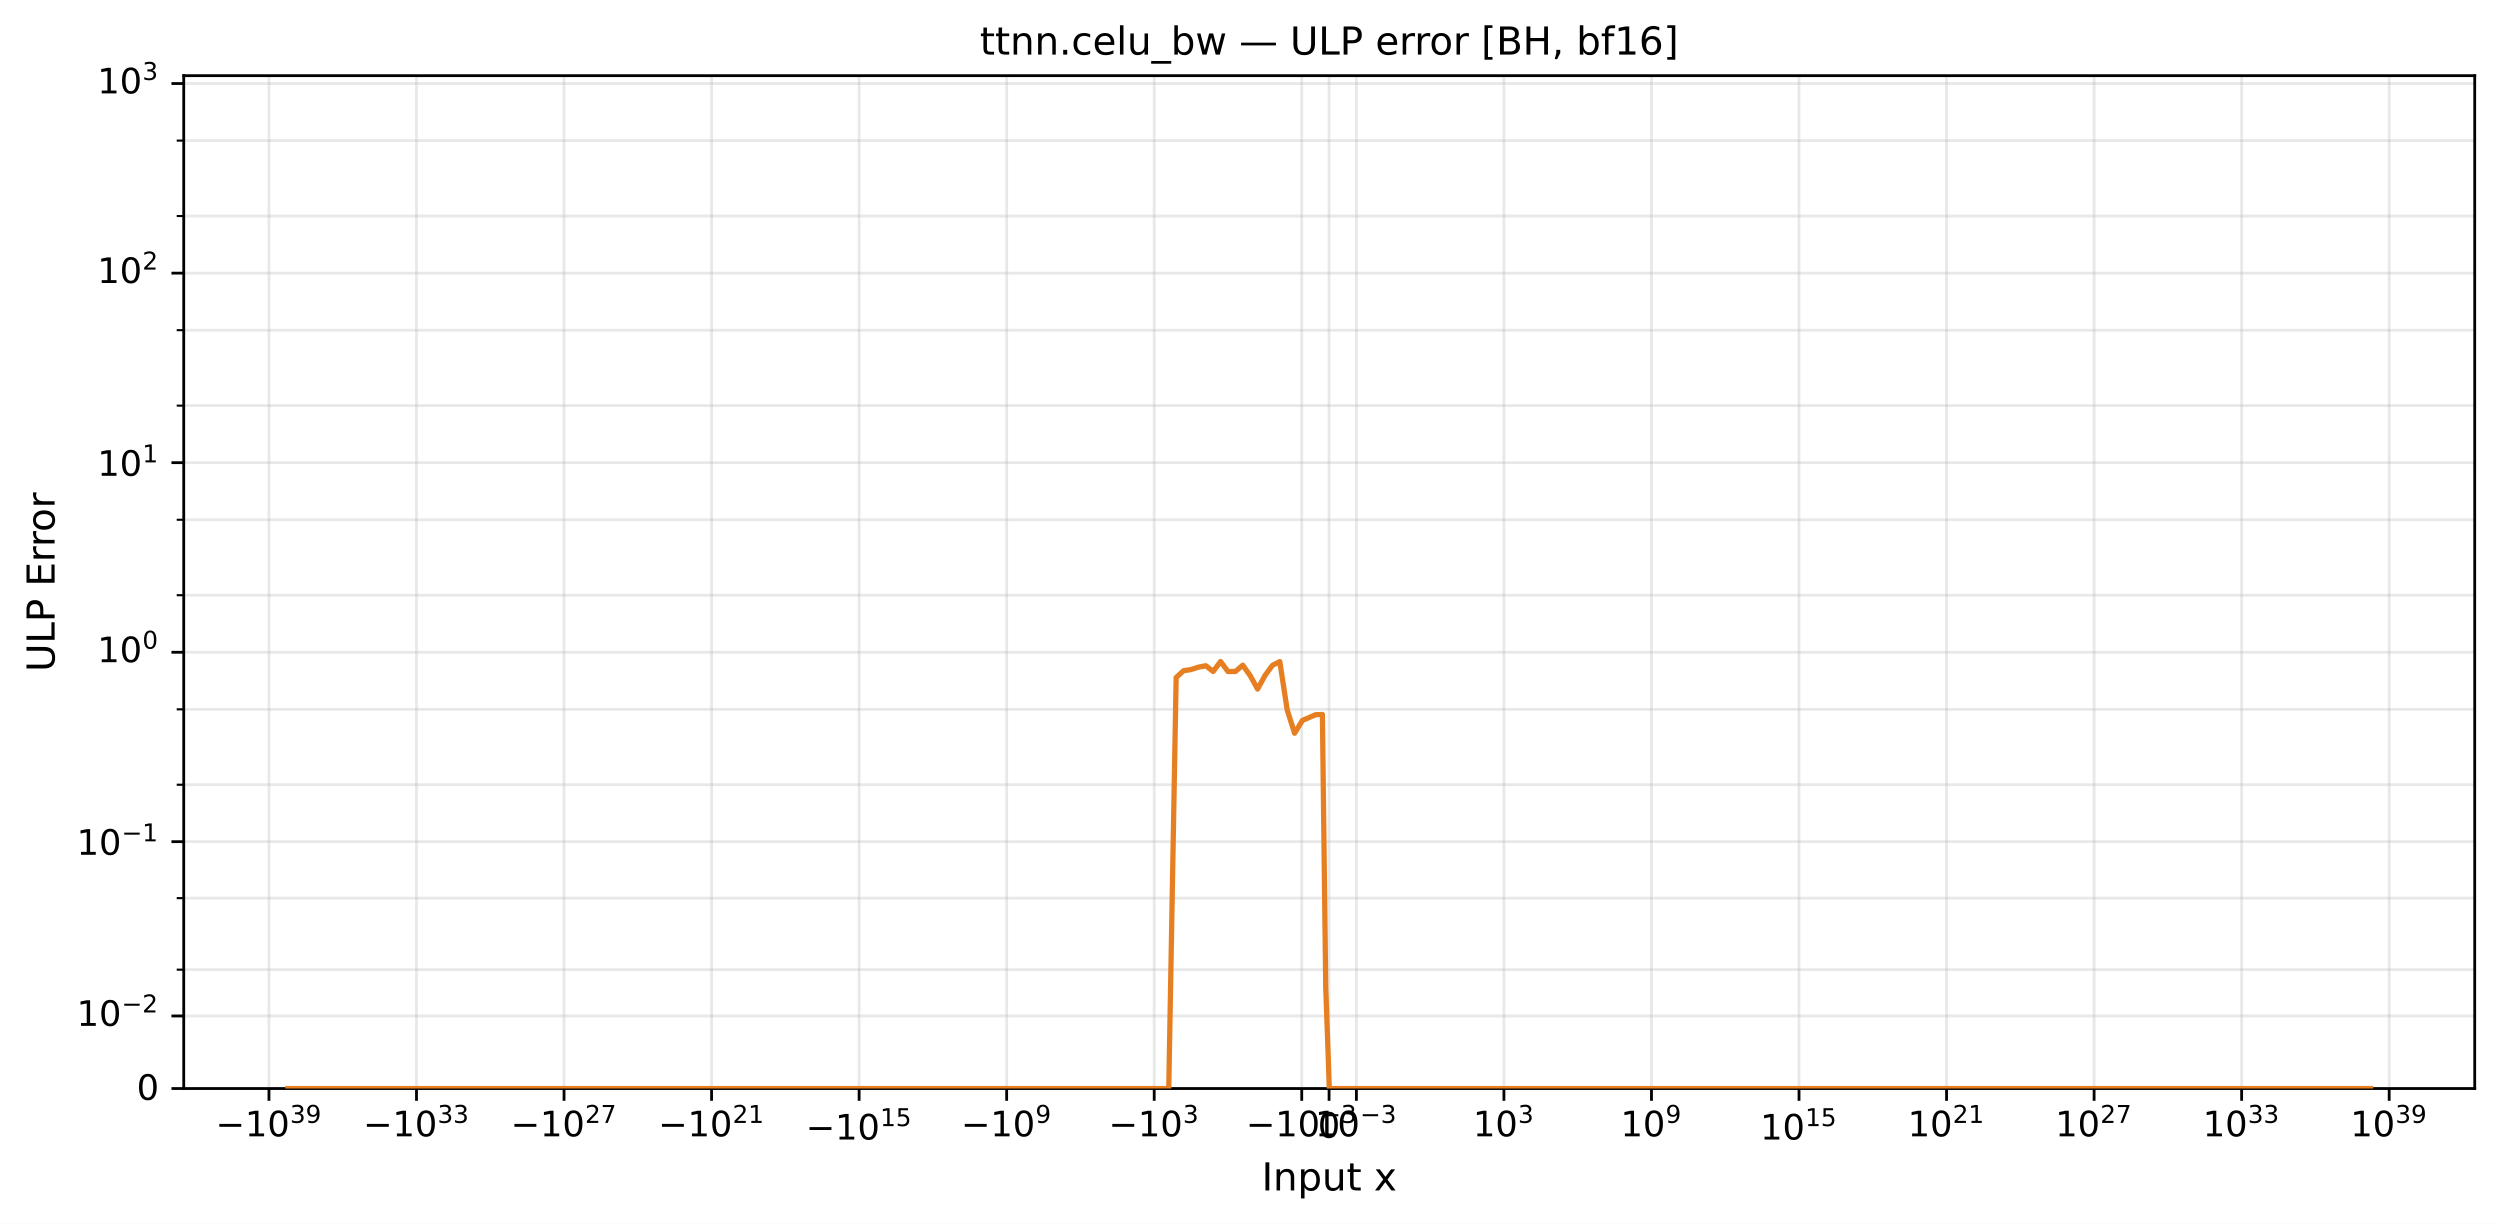
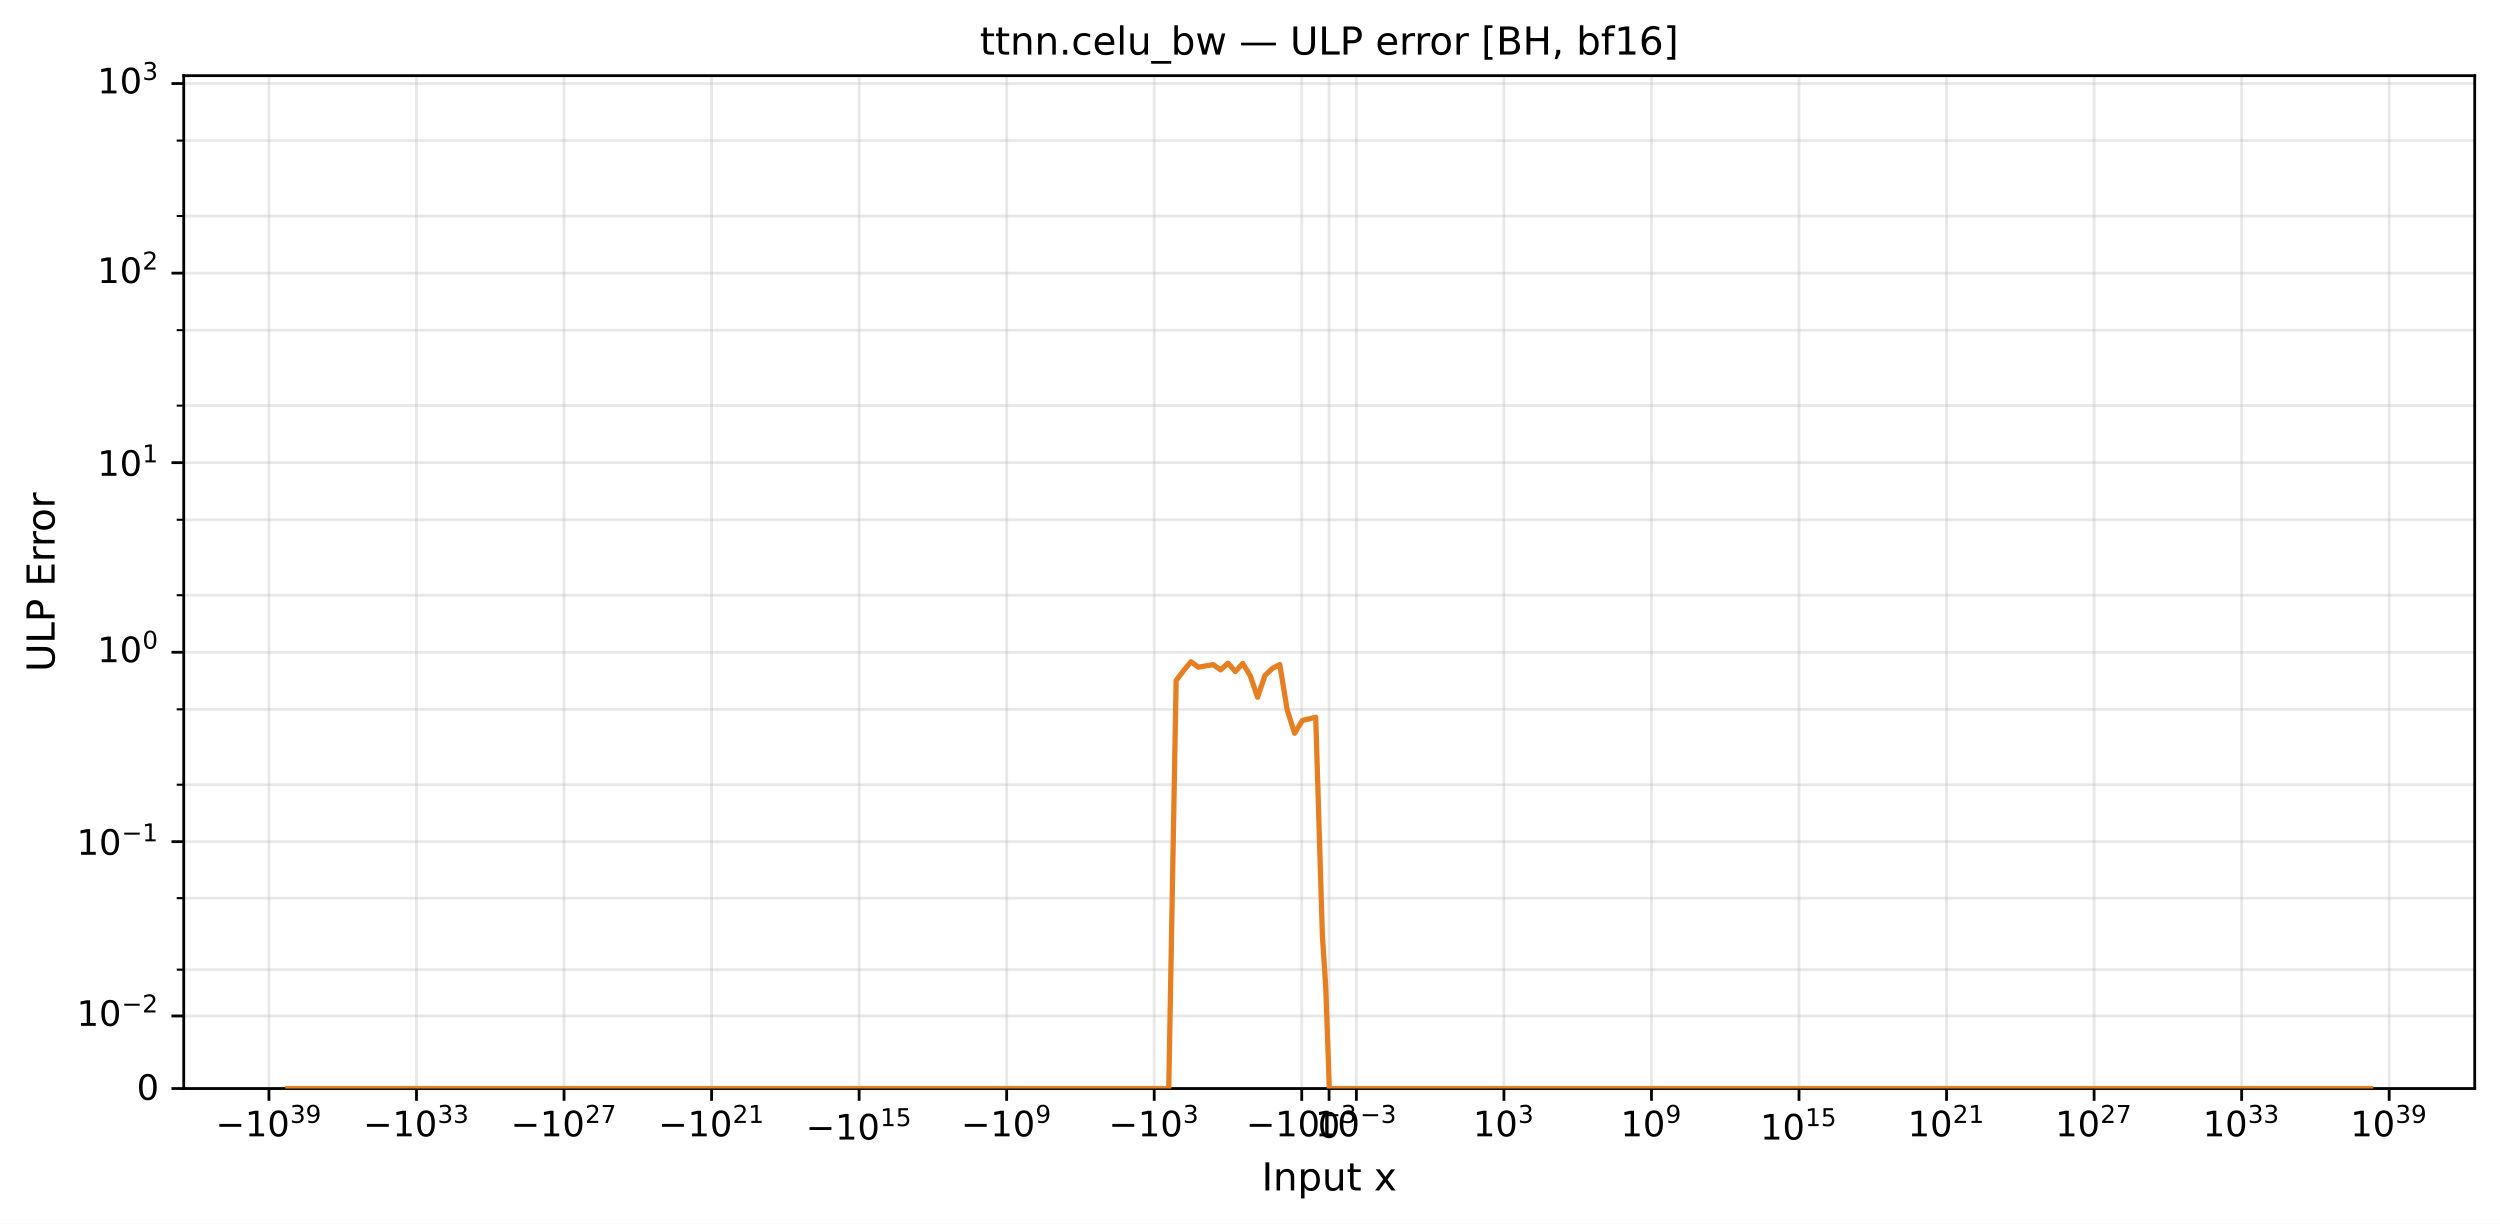
<svg xmlns="http://www.w3.org/2000/svg" xmlns:xlink="http://www.w3.org/1999/xlink" width="712.254pt" height="348.65pt" viewBox="0 0 712.254 348.65" version="1.1">
  <defs>
    <style type="text/css">*{stroke-linejoin: round; stroke-linecap: butt}</style>
  </defs>
  <g id="figure_1">
    <g id="patch_1">
      <path d="M 0 348.65  L 712.254 348.65  L 712.254 0  L 0 0  z " style="fill: #ffffff" />
    </g>
    <g id="axes_1">
      <g id="patch_2">
        <path d="M 52.346 310.126  L 705.054 310.126  L 705.054 21.558  L 52.346 21.558  z " style="fill: #ffffff" />
      </g>
      <g id="matplotlib.axis_1">
        <g id="xtick_1">
          <g id="line2d_1">
-             <path d="M 76.626 310.126  L 76.626 21.558  " clip-path="url(#p5269039688)" style="fill: none; stroke: #b0b0b0; stroke-opacity: 0.3; stroke-width: 0.8; stroke-linecap: square" />
+             <path d="M 76.626 310.126  L 76.626 21.558  " clip-path="url(#pbbfac41a83)" style="fill: none; stroke: #b0b0b0; stroke-opacity: 0.3; stroke-width: 0.8; stroke-linecap: square" />
          </g>
          <g id="line2d_2">
            <defs>
-               <path id="m872bf8dc15" d="M 0 0  L 0 3.5  " style="stroke: #000000; stroke-width: 0.8" />
+               <path id="m1038649833" d="M 0 0  L 0 3.5  " style="stroke: #000000; stroke-width: 0.8" />
            </defs>
            <g>
-               <use xlink:href="#m872bf8dc15" x="76.626" y="310.126" style="stroke: #000000; stroke-width: 0.8" />
+               <use xlink:href="#m1038649833" x="76.626" y="310.126" style="stroke: #000000; stroke-width: 0.8" />
            </g>
          </g>
          <g id="text_1">
            <g transform="translate(61.42569 324.7247)">
              <text>
                <tspan x="0" y="-0.977" style="font-size: 10px; font-family: 'DejaVu Sans'">−</tspan>
                <tspan x="8.379" y="-0.977" style="font-size: 10px; font-family: 'DejaVu Sans'">1</tspan>
                <tspan x="14.741" y="-0.977" style="font-size: 10px; font-family: 'DejaVu Sans'">0</tspan>
                <tspan x="21.199" y="-4.805" style="font-size: 7px; font-family: 'DejaVu Sans'">3</tspan>
                <tspan x="25.653" y="-4.805" style="font-size: 7px; font-family: 'DejaVu Sans'">9</tspan>
              </text>
            </g>
          </g>
        </g>
        <g id="xtick_2">
          <g id="line2d_3">
-             <path d="M 118.66 310.126  L 118.66 21.558  " clip-path="url(#p5269039688)" style="fill: none; stroke: #b0b0b0; stroke-opacity: 0.3; stroke-width: 0.8; stroke-linecap: square" />
+             <path d="M 118.66 310.126  L 118.66 21.558  " clip-path="url(#pbbfac41a83)" style="fill: none; stroke: #b0b0b0; stroke-opacity: 0.3; stroke-width: 0.8; stroke-linecap: square" />
          </g>
          <g id="line2d_4">
            <g>
-               <use xlink:href="#m872bf8dc15" x="118.66" y="310.126" style="stroke: #000000; stroke-width: 0.8" />
+               <use xlink:href="#m1038649833" x="118.66" y="310.126" style="stroke: #000000; stroke-width: 0.8" />
            </g>
          </g>
          <g id="text_2">
            <g transform="translate(103.4604 324.7247)">
              <text>
                <tspan x="0" y="-0.977" style="font-size: 10px; font-family: 'DejaVu Sans'">−</tspan>
                <tspan x="8.379" y="-0.977" style="font-size: 10px; font-family: 'DejaVu Sans'">1</tspan>
                <tspan x="14.741" y="-0.977" style="font-size: 10px; font-family: 'DejaVu Sans'">0</tspan>
                <tspan x="21.199" y="-4.805" style="font-size: 7px; font-family: 'DejaVu Sans'">3</tspan>
                <tspan x="25.653" y="-4.805" style="font-size: 7px; font-family: 'DejaVu Sans'">3</tspan>
              </text>
            </g>
          </g>
        </g>
        <g id="xtick_3">
          <g id="line2d_5">
-             <path d="M 160.695 310.126  L 160.695 21.558  " clip-path="url(#p5269039688)" style="fill: none; stroke: #b0b0b0; stroke-opacity: 0.3; stroke-width: 0.8; stroke-linecap: square" />
+             <path d="M 160.695 310.126  L 160.695 21.558  " clip-path="url(#pbbfac41a83)" style="fill: none; stroke: #b0b0b0; stroke-opacity: 0.3; stroke-width: 0.8; stroke-linecap: square" />
          </g>
          <g id="line2d_6">
            <g>
-               <use xlink:href="#m872bf8dc15" x="160.695" y="310.126" style="stroke: #000000; stroke-width: 0.8" />
+               <use xlink:href="#m1038649833" x="160.695" y="310.126" style="stroke: #000000; stroke-width: 0.8" />
            </g>
          </g>
          <g id="text_3">
            <g transform="translate(145.4952 324.7247)">
              <text>
                <tspan x="0" y="-0.977" style="font-size: 10px; font-family: 'DejaVu Sans'">−</tspan>
                <tspan x="8.379" y="-0.977" style="font-size: 10px; font-family: 'DejaVu Sans'">1</tspan>
                <tspan x="14.741" y="-0.977" style="font-size: 10px; font-family: 'DejaVu Sans'">0</tspan>
                <tspan x="21.199" y="-4.805" style="font-size: 7px; font-family: 'DejaVu Sans'">2</tspan>
                <tspan x="25.653" y="-4.805" style="font-size: 7px; font-family: 'DejaVu Sans'">7</tspan>
              </text>
            </g>
          </g>
        </g>
        <g id="xtick_4">
          <g id="line2d_7">
-             <path d="M 202.73 310.126  L 202.73 21.558  " clip-path="url(#p5269039688)" style="fill: none; stroke: #b0b0b0; stroke-opacity: 0.3; stroke-width: 0.8; stroke-linecap: square" />
+             <path d="M 202.73 310.126  L 202.73 21.558  " clip-path="url(#pbbfac41a83)" style="fill: none; stroke: #b0b0b0; stroke-opacity: 0.3; stroke-width: 0.8; stroke-linecap: square" />
          </g>
          <g id="line2d_8">
            <g>
-               <use xlink:href="#m872bf8dc15" x="202.73" y="310.126" style="stroke: #000000; stroke-width: 0.8" />
+               <use xlink:href="#m1038649833" x="202.73" y="310.126" style="stroke: #000000; stroke-width: 0.8" />
            </g>
          </g>
          <g id="text_4">
            <g transform="translate(187.5299 324.7247)">
              <text>
                <tspan x="0" y="-0.977" style="font-size: 10px; font-family: 'DejaVu Sans'">−</tspan>
                <tspan x="8.379" y="-0.977" style="font-size: 10px; font-family: 'DejaVu Sans'">1</tspan>
                <tspan x="14.741" y="-0.977" style="font-size: 10px; font-family: 'DejaVu Sans'">0</tspan>
                <tspan x="21.199" y="-4.805" style="font-size: 7px; font-family: 'DejaVu Sans'">2</tspan>
                <tspan x="25.653" y="-4.805" style="font-size: 7px; font-family: 'DejaVu Sans'">1</tspan>
              </text>
            </g>
          </g>
        </g>
        <g id="xtick_5">
          <g id="line2d_9">
-             <path d="M 244.765 310.126  L 244.765 21.558  " clip-path="url(#p5269039688)" style="fill: none; stroke: #b0b0b0; stroke-opacity: 0.3; stroke-width: 0.8; stroke-linecap: square" />
+             <path d="M 244.765 310.126  L 244.765 21.558  " clip-path="url(#pbbfac41a83)" style="fill: none; stroke: #b0b0b0; stroke-opacity: 0.3; stroke-width: 0.8; stroke-linecap: square" />
          </g>
          <g id="line2d_10">
            <g>
-               <use xlink:href="#m872bf8dc15" x="244.765" y="310.126" style="stroke: #000000; stroke-width: 0.8" />
+               <use xlink:href="#m1038649833" x="244.765" y="310.126" style="stroke: #000000; stroke-width: 0.8" />
            </g>
          </g>
          <g id="text_5">
            <g transform="translate(229.5647 324.7247)">
              <text>
                <tspan x="0" y="-0.064" style="font-size: 10px; font-family: 'DejaVu Sans'">−</tspan>
                <tspan x="8.379" y="-0.064" style="font-size: 10px; font-family: 'DejaVu Sans'">1</tspan>
                <tspan x="14.741" y="-0.064" style="font-size: 10px; font-family: 'DejaVu Sans'">0</tspan>
                <tspan x="21.199" y="-3.892" style="font-size: 7px; font-family: 'DejaVu Sans'">1</tspan>
                <tspan x="25.653" y="-3.892" style="font-size: 7px; font-family: 'DejaVu Sans'">5</tspan>
              </text>
            </g>
          </g>
        </g>
        <g id="xtick_6">
          <g id="line2d_11">
-             <path d="M 286.799 310.126  L 286.799 21.558  " clip-path="url(#p5269039688)" style="fill: none; stroke: #b0b0b0; stroke-opacity: 0.3; stroke-width: 0.8; stroke-linecap: square" />
+             <path d="M 286.799 310.126  L 286.799 21.558  " clip-path="url(#pbbfac41a83)" style="fill: none; stroke: #b0b0b0; stroke-opacity: 0.3; stroke-width: 0.8; stroke-linecap: square" />
          </g>
          <g id="line2d_12">
            <g>
-               <use xlink:href="#m872bf8dc15" x="286.799" y="310.126" style="stroke: #000000; stroke-width: 0.8" />
+               <use xlink:href="#m1038649833" x="286.799" y="310.126" style="stroke: #000000; stroke-width: 0.8" />
            </g>
          </g>
          <g id="text_6">
            <g transform="translate(273.7994 324.7247)">
              <text>
                <tspan x="0" y="-0.977" style="font-size: 10px; font-family: 'DejaVu Sans'">−</tspan>
                <tspan x="8.379" y="-0.977" style="font-size: 10px; font-family: 'DejaVu Sans'">1</tspan>
                <tspan x="14.741" y="-0.977" style="font-size: 10px; font-family: 'DejaVu Sans'">0</tspan>
                <tspan x="21.199" y="-4.805" style="font-size: 7px; font-family: 'DejaVu Sans'">9</tspan>
              </text>
            </g>
          </g>
        </g>
        <g id="xtick_7">
          <g id="line2d_13">
-             <path d="M 328.834 310.126  L 328.834 21.558  " clip-path="url(#p5269039688)" style="fill: none; stroke: #b0b0b0; stroke-opacity: 0.3; stroke-width: 0.8; stroke-linecap: square" />
+             <path d="M 328.834 310.126  L 328.834 21.558  " clip-path="url(#pbbfac41a83)" style="fill: none; stroke: #b0b0b0; stroke-opacity: 0.3; stroke-width: 0.8; stroke-linecap: square" />
          </g>
          <g id="line2d_14">
            <g>
-               <use xlink:href="#m872bf8dc15" x="328.834" y="310.126" style="stroke: #000000; stroke-width: 0.8" />
+               <use xlink:href="#m1038649833" x="328.834" y="310.126" style="stroke: #000000; stroke-width: 0.8" />
            </g>
          </g>
          <g id="text_7">
            <g transform="translate(315.8341 324.7247)">
              <text>
                <tspan x="0" y="-0.977" style="font-size: 10px; font-family: 'DejaVu Sans'">−</tspan>
                <tspan x="8.379" y="-0.977" style="font-size: 10px; font-family: 'DejaVu Sans'">1</tspan>
                <tspan x="14.741" y="-0.977" style="font-size: 10px; font-family: 'DejaVu Sans'">0</tspan>
                <tspan x="21.199" y="-4.805" style="font-size: 7px; font-family: 'DejaVu Sans'">3</tspan>
              </text>
            </g>
          </g>
        </g>
        <g id="xtick_8">
          <g id="line2d_15">
-             <path d="M 370.869 310.126  L 370.869 21.558  " clip-path="url(#p5269039688)" style="fill: none; stroke: #b0b0b0; stroke-opacity: 0.3; stroke-width: 0.8; stroke-linecap: square" />
+             <path d="M 370.869 310.126  L 370.869 21.558  " clip-path="url(#pbbfac41a83)" style="fill: none; stroke: #b0b0b0; stroke-opacity: 0.3; stroke-width: 0.8; stroke-linecap: square" />
          </g>
          <g id="line2d_16">
            <g>
-               <use xlink:href="#m872bf8dc15" x="370.869" y="310.126" style="stroke: #000000; stroke-width: 0.8" />
+               <use xlink:href="#m1038649833" x="370.869" y="310.126" style="stroke: #000000; stroke-width: 0.8" />
            </g>
          </g>
          <g id="text_8">
            <g transform="translate(354.9689 324.7247)">
              <text>
                <tspan x="0" y="-0.977" style="font-size: 10px; font-family: 'DejaVu Sans'">−</tspan>
                <tspan x="8.379" y="-0.977" style="font-size: 10px; font-family: 'DejaVu Sans'">1</tspan>
                <tspan x="14.741" y="-0.977" style="font-size: 10px; font-family: 'DejaVu Sans'">0</tspan>
                <tspan x="21.199" y="-4.805" style="font-size: 7px; font-family: 'DejaVu Sans'">−</tspan>
                <tspan x="27.064" y="-4.805" style="font-size: 7px; font-family: 'DejaVu Sans'">3</tspan>
              </text>
            </g>
          </g>
        </g>
        <g id="xtick_9">
          <g id="line2d_17">
-             <path d="M 378.653 310.126  L 378.653 21.558  " clip-path="url(#p5269039688)" style="fill: none; stroke: #b0b0b0; stroke-opacity: 0.3; stroke-width: 0.8; stroke-linecap: square" />
+             <path d="M 378.653 310.126  L 378.653 21.558  " clip-path="url(#pbbfac41a83)" style="fill: none; stroke: #b0b0b0; stroke-opacity: 0.3; stroke-width: 0.8; stroke-linecap: square" />
          </g>
          <g id="line2d_18">
            <g>
-               <use xlink:href="#m872bf8dc15" x="378.653" y="310.126" style="stroke: #000000; stroke-width: 0.8" />
+               <use xlink:href="#m1038649833" x="378.653" y="310.126" style="stroke: #000000; stroke-width: 0.8" />
            </g>
          </g>
          <g id="text_9">
            <g transform="translate(375.4531 324.7247)">
              <text>
                <tspan x="0" y="-0.578" style="font-size: 10px; font-family: 'DejaVu Sans'">0</tspan>
              </text>
            </g>
          </g>
        </g>
        <g id="xtick_10">
          <g id="line2d_19">
-             <path d="M 386.437 310.126  L 386.437 21.558  " clip-path="url(#p5269039688)" style="fill: none; stroke: #b0b0b0; stroke-opacity: 0.3; stroke-width: 0.8; stroke-linecap: square" />
+             <path d="M 386.437 310.126  L 386.437 21.558  " clip-path="url(#pbbfac41a83)" style="fill: none; stroke: #b0b0b0; stroke-opacity: 0.3; stroke-width: 0.8; stroke-linecap: square" />
          </g>
          <g id="line2d_20">
            <g>
-               <use xlink:href="#m872bf8dc15" x="386.437" y="310.126" style="stroke: #000000; stroke-width: 0.8" />
+               <use xlink:href="#m1038649833" x="386.437" y="310.126" style="stroke: #000000; stroke-width: 0.8" />
            </g>
          </g>
          <g id="text_10">
            <g transform="translate(374.6873 324.7247)">
              <text>
                <tspan x="0" y="-0.977" style="font-size: 10px; font-family: 'DejaVu Sans'">1</tspan>
                <tspan x="6.362" y="-0.977" style="font-size: 10px; font-family: 'DejaVu Sans'">0</tspan>
                <tspan x="12.82" y="-4.805" style="font-size: 7px; font-family: 'DejaVu Sans'">−</tspan>
                <tspan x="18.686" y="-4.805" style="font-size: 7px; font-family: 'DejaVu Sans'">3</tspan>
              </text>
            </g>
          </g>
        </g>
        <g id="xtick_11">
          <g id="line2d_21">
-             <path d="M 428.472 310.126  L 428.472 21.558  " clip-path="url(#p5269039688)" style="fill: none; stroke: #b0b0b0; stroke-opacity: 0.3; stroke-width: 0.8; stroke-linecap: square" />
+             <path d="M 428.472 310.126  L 428.472 21.558  " clip-path="url(#pbbfac41a83)" style="fill: none; stroke: #b0b0b0; stroke-opacity: 0.3; stroke-width: 0.8; stroke-linecap: square" />
          </g>
          <g id="line2d_22">
            <g>
-               <use xlink:href="#m872bf8dc15" x="428.472" y="310.126" style="stroke: #000000; stroke-width: 0.8" />
+               <use xlink:href="#m1038649833" x="428.472" y="310.126" style="stroke: #000000; stroke-width: 0.8" />
            </g>
          </g>
          <g id="text_11">
            <g transform="translate(419.6721 324.7247)">
              <text>
                <tspan x="0" y="-0.977" style="font-size: 10px; font-family: 'DejaVu Sans'">1</tspan>
                <tspan x="6.362" y="-0.977" style="font-size: 10px; font-family: 'DejaVu Sans'">0</tspan>
                <tspan x="12.82" y="-4.805" style="font-size: 7px; font-family: 'DejaVu Sans'">3</tspan>
              </text>
            </g>
          </g>
        </g>
        <g id="xtick_12">
          <g id="line2d_23">
-             <path d="M 470.507 310.126  L 470.507 21.558  " clip-path="url(#p5269039688)" style="fill: none; stroke: #b0b0b0; stroke-opacity: 0.3; stroke-width: 0.8; stroke-linecap: square" />
+             <path d="M 470.507 310.126  L 470.507 21.558  " clip-path="url(#pbbfac41a83)" style="fill: none; stroke: #b0b0b0; stroke-opacity: 0.3; stroke-width: 0.8; stroke-linecap: square" />
          </g>
          <g id="line2d_24">
            <g>
-               <use xlink:href="#m872bf8dc15" x="470.507" y="310.126" style="stroke: #000000; stroke-width: 0.8" />
+               <use xlink:href="#m1038649833" x="470.507" y="310.126" style="stroke: #000000; stroke-width: 0.8" />
            </g>
          </g>
          <g id="text_12">
            <g transform="translate(461.7068 324.7247)">
              <text>
                <tspan x="0" y="-0.977" style="font-size: 10px; font-family: 'DejaVu Sans'">1</tspan>
                <tspan x="6.362" y="-0.977" style="font-size: 10px; font-family: 'DejaVu Sans'">0</tspan>
                <tspan x="12.82" y="-4.805" style="font-size: 7px; font-family: 'DejaVu Sans'">9</tspan>
              </text>
            </g>
          </g>
        </g>
        <g id="xtick_13">
          <g id="line2d_25">
-             <path d="M 512.542 310.126  L 512.542 21.558  " clip-path="url(#p5269039688)" style="fill: none; stroke: #b0b0b0; stroke-opacity: 0.3; stroke-width: 0.8; stroke-linecap: square" />
+             <path d="M 512.542 310.126  L 512.542 21.558  " clip-path="url(#pbbfac41a83)" style="fill: none; stroke: #b0b0b0; stroke-opacity: 0.3; stroke-width: 0.8; stroke-linecap: square" />
          </g>
          <g id="line2d_26">
            <g>
-               <use xlink:href="#m872bf8dc15" x="512.542" y="310.126" style="stroke: #000000; stroke-width: 0.8" />
+               <use xlink:href="#m1038649833" x="512.542" y="310.126" style="stroke: #000000; stroke-width: 0.8" />
            </g>
          </g>
          <g id="text_13">
            <g transform="translate(501.4915 324.7247)">
              <text>
                <tspan x="0" y="-0.064" style="font-size: 10px; font-family: 'DejaVu Sans'">1</tspan>
                <tspan x="6.362" y="-0.064" style="font-size: 10px; font-family: 'DejaVu Sans'">0</tspan>
                <tspan x="12.82" y="-3.892" style="font-size: 7px; font-family: 'DejaVu Sans'">1</tspan>
                <tspan x="17.274" y="-3.892" style="font-size: 7px; font-family: 'DejaVu Sans'">5</tspan>
              </text>
            </g>
          </g>
        </g>
        <g id="xtick_14">
          <g id="line2d_27">
-             <path d="M 554.576 310.126  L 554.576 21.558  " clip-path="url(#p5269039688)" style="fill: none; stroke: #b0b0b0; stroke-opacity: 0.3; stroke-width: 0.8; stroke-linecap: square" />
+             <path d="M 554.576 310.126  L 554.576 21.558  " clip-path="url(#pbbfac41a83)" style="fill: none; stroke: #b0b0b0; stroke-opacity: 0.3; stroke-width: 0.8; stroke-linecap: square" />
          </g>
          <g id="line2d_28">
            <g>
-               <use xlink:href="#m872bf8dc15" x="554.576" y="310.126" style="stroke: #000000; stroke-width: 0.8" />
+               <use xlink:href="#m1038649833" x="554.576" y="310.126" style="stroke: #000000; stroke-width: 0.8" />
            </g>
          </g>
          <g id="text_14">
            <g transform="translate(543.5263 324.7247)">
              <text>
                <tspan x="0" y="-0.977" style="font-size: 10px; font-family: 'DejaVu Sans'">1</tspan>
                <tspan x="6.362" y="-0.977" style="font-size: 10px; font-family: 'DejaVu Sans'">0</tspan>
                <tspan x="12.82" y="-4.805" style="font-size: 7px; font-family: 'DejaVu Sans'">2</tspan>
                <tspan x="17.274" y="-4.805" style="font-size: 7px; font-family: 'DejaVu Sans'">1</tspan>
              </text>
            </g>
          </g>
        </g>
        <g id="xtick_15">
          <g id="line2d_29">
-             <path d="M 596.611 310.126  L 596.611 21.558  " clip-path="url(#p5269039688)" style="fill: none; stroke: #b0b0b0; stroke-opacity: 0.3; stroke-width: 0.8; stroke-linecap: square" />
+             <path d="M 596.611 310.126  L 596.611 21.558  " clip-path="url(#pbbfac41a83)" style="fill: none; stroke: #b0b0b0; stroke-opacity: 0.3; stroke-width: 0.8; stroke-linecap: square" />
          </g>
          <g id="line2d_30">
            <g>
-               <use xlink:href="#m872bf8dc15" x="596.611" y="310.126" style="stroke: #000000; stroke-width: 0.8" />
+               <use xlink:href="#m1038649833" x="596.611" y="310.126" style="stroke: #000000; stroke-width: 0.8" />
            </g>
          </g>
          <g id="text_15">
            <g transform="translate(585.561 324.7247)">
              <text>
                <tspan x="0" y="-0.977" style="font-size: 10px; font-family: 'DejaVu Sans'">1</tspan>
                <tspan x="6.362" y="-0.977" style="font-size: 10px; font-family: 'DejaVu Sans'">0</tspan>
                <tspan x="12.82" y="-4.805" style="font-size: 7px; font-family: 'DejaVu Sans'">2</tspan>
                <tspan x="17.274" y="-4.805" style="font-size: 7px; font-family: 'DejaVu Sans'">7</tspan>
              </text>
            </g>
          </g>
        </g>
        <g id="xtick_16">
          <g id="line2d_31">
-             <path d="M 638.646 310.126  L 638.646 21.558  " clip-path="url(#p5269039688)" style="fill: none; stroke: #b0b0b0; stroke-opacity: 0.3; stroke-width: 0.8; stroke-linecap: square" />
+             <path d="M 638.646 310.126  L 638.646 21.558  " clip-path="url(#pbbfac41a83)" style="fill: none; stroke: #b0b0b0; stroke-opacity: 0.3; stroke-width: 0.8; stroke-linecap: square" />
          </g>
          <g id="line2d_32">
            <g>
-               <use xlink:href="#m872bf8dc15" x="638.646" y="310.126" style="stroke: #000000; stroke-width: 0.8" />
+               <use xlink:href="#m1038649833" x="638.646" y="310.126" style="stroke: #000000; stroke-width: 0.8" />
            </g>
          </g>
          <g id="text_16">
            <g transform="translate(627.5958 324.7247)">
              <text>
                <tspan x="0" y="-0.977" style="font-size: 10px; font-family: 'DejaVu Sans'">1</tspan>
                <tspan x="6.362" y="-0.977" style="font-size: 10px; font-family: 'DejaVu Sans'">0</tspan>
                <tspan x="12.82" y="-4.805" style="font-size: 7px; font-family: 'DejaVu Sans'">3</tspan>
                <tspan x="17.274" y="-4.805" style="font-size: 7px; font-family: 'DejaVu Sans'">3</tspan>
              </text>
            </g>
          </g>
        </g>
        <g id="xtick_17">
          <g id="line2d_33">
-             <path d="M 680.681 310.126  L 680.681 21.558  " clip-path="url(#p5269039688)" style="fill: none; stroke: #b0b0b0; stroke-opacity: 0.3; stroke-width: 0.8; stroke-linecap: square" />
+             <path d="M 680.681 310.126  L 680.681 21.558  " clip-path="url(#pbbfac41a83)" style="fill: none; stroke: #b0b0b0; stroke-opacity: 0.3; stroke-width: 0.8; stroke-linecap: square" />
          </g>
          <g id="line2d_34">
            <g>
-               <use xlink:href="#m872bf8dc15" x="680.681" y="310.126" style="stroke: #000000; stroke-width: 0.8" />
+               <use xlink:href="#m1038649833" x="680.681" y="310.126" style="stroke: #000000; stroke-width: 0.8" />
            </g>
          </g>
          <g id="text_17">
            <g transform="translate(669.6305 324.7247)">
              <text>
                <tspan x="0" y="-0.977" style="font-size: 10px; font-family: 'DejaVu Sans'">1</tspan>
                <tspan x="6.362" y="-0.977" style="font-size: 10px; font-family: 'DejaVu Sans'">0</tspan>
                <tspan x="12.82" y="-4.805" style="font-size: 7px; font-family: 'DejaVu Sans'">3</tspan>
                <tspan x="17.274" y="-4.805" style="font-size: 7px; font-family: 'DejaVu Sans'">9</tspan>
              </text>
            </g>
          </g>
        </g>
        <g id="text_18">
          <text style="font-size: 11px; font-family: 'DejaVu Sans', 'Bitstream Vera Sans', 'Computer Modern Sans Serif', 'Lucida Grande', 'Verdana', 'Geneva', 'Lucid', 'Arial', 'Helvetica', 'Avant Garde', sans-serif; text-anchor: middle" x="378.7" y="339.163" transform="rotate(-0 378.6999 339.1627)">Input x</text>
        </g>
      </g>
      <g id="matplotlib.axis_2">
        <g id="ytick_1">
          <g id="line2d_35">
-             <path d="M 52.346 310.126  L 705.054 310.126  " clip-path="url(#p5269039688)" style="fill: none; stroke: #b0b0b0; stroke-opacity: 0.3; stroke-width: 0.8; stroke-linecap: square" />
+             <path d="M 52.346 310.126  L 705.054 310.126  " clip-path="url(#pbbfac41a83)" style="fill: none; stroke: #b0b0b0; stroke-opacity: 0.3; stroke-width: 0.8; stroke-linecap: square" />
          </g>
          <g id="line2d_36">
            <defs>
-               <path id="mbe2190aad4" d="M 0 0  L -3.5 0  " style="stroke: #000000; stroke-width: 0.8" />
+               <path id="m67303950a4" d="M 0 0  L -3.5 0  " style="stroke: #000000; stroke-width: 0.8" />
            </defs>
            <g>
-               <use xlink:href="#mbe2190aad4" x="52.346" y="310.126" style="stroke: #000000; stroke-width: 0.8" />
+               <use xlink:href="#m67303950a4" x="52.346" y="310.126" style="stroke: #000000; stroke-width: 0.8" />
            </g>
          </g>
          <g id="text_19">
            <g transform="translate(38.94594 313.9255)">
              <text>
                <tspan x="0" y="-0.578" style="font-size: 10px; font-family: 'DejaVu Sans'">0</tspan>
              </text>
            </g>
          </g>
        </g>
        <g id="ytick_2">
          <g id="line2d_37">
-             <path d="M 52.346 289.451  L 705.054 289.451  " clip-path="url(#p5269039688)" style="fill: none; stroke: #b0b0b0; stroke-opacity: 0.3; stroke-width: 0.8; stroke-linecap: square" />
+             <path d="M 52.346 289.451  L 705.054 289.451  " clip-path="url(#pbbfac41a83)" style="fill: none; stroke: #b0b0b0; stroke-opacity: 0.3; stroke-width: 0.8; stroke-linecap: square" />
          </g>
          <g id="line2d_38">
            <g>
-               <use xlink:href="#mbe2190aad4" x="52.346" y="289.451" style="stroke: #000000; stroke-width: 0.8" />
+               <use xlink:href="#m67303950a4" x="52.346" y="289.451" style="stroke: #000000; stroke-width: 0.8" />
            </g>
          </g>
          <g id="text_20">
            <g transform="translate(21.84594 293.2501)">
              <text>
                <tspan x="0" y="-0.977" style="font-size: 10px; font-family: 'DejaVu Sans'">1</tspan>
                <tspan x="6.362" y="-0.977" style="font-size: 10px; font-family: 'DejaVu Sans'">0</tspan>
                <tspan x="12.82" y="-4.805" style="font-size: 7px; font-family: 'DejaVu Sans'">−</tspan>
                <tspan x="18.686" y="-4.805" style="font-size: 7px; font-family: 'DejaVu Sans'">2</tspan>
              </text>
            </g>
          </g>
        </g>
        <g id="ytick_3">
          <g id="line2d_39">
-             <path d="M 52.346 239.793  L 705.054 239.793  " clip-path="url(#p5269039688)" style="fill: none; stroke: #b0b0b0; stroke-opacity: 0.3; stroke-width: 0.8; stroke-linecap: square" />
+             <path d="M 52.346 239.793  L 705.054 239.793  " clip-path="url(#pbbfac41a83)" style="fill: none; stroke: #b0b0b0; stroke-opacity: 0.3; stroke-width: 0.8; stroke-linecap: square" />
          </g>
          <g id="line2d_40">
            <g>
-               <use xlink:href="#mbe2190aad4" x="52.346" y="239.793" style="stroke: #000000; stroke-width: 0.8" />
+               <use xlink:href="#m67303950a4" x="52.346" y="239.793" style="stroke: #000000; stroke-width: 0.8" />
            </g>
          </g>
          <g id="text_21">
            <g transform="translate(21.84594 243.5927)">
              <text>
                <tspan x="0" y="-0.064" style="font-size: 10px; font-family: 'DejaVu Sans'">1</tspan>
                <tspan x="6.362" y="-0.064" style="font-size: 10px; font-family: 'DejaVu Sans'">0</tspan>
                <tspan x="12.82" y="-3.892" style="font-size: 7px; font-family: 'DejaVu Sans'">−</tspan>
                <tspan x="18.686" y="-3.892" style="font-size: 7px; font-family: 'DejaVu Sans'">1</tspan>
              </text>
            </g>
          </g>
        </g>
        <g id="ytick_4">
          <g id="line2d_41">
-             <path d="M 52.346 185.837  L 705.054 185.837  " clip-path="url(#p5269039688)" style="fill: none; stroke: #b0b0b0; stroke-opacity: 0.3; stroke-width: 0.8; stroke-linecap: square" />
+             <path d="M 52.346 185.837  L 705.054 185.837  " clip-path="url(#pbbfac41a83)" style="fill: none; stroke: #b0b0b0; stroke-opacity: 0.3; stroke-width: 0.8; stroke-linecap: square" />
          </g>
          <g id="line2d_42">
            <g>
-               <use xlink:href="#mbe2190aad4" x="52.346" y="185.837" style="stroke: #000000; stroke-width: 0.8" />
+               <use xlink:href="#m67303950a4" x="52.346" y="185.837" style="stroke: #000000; stroke-width: 0.8" />
            </g>
          </g>
          <g id="text_22">
            <g transform="translate(27.74594 189.6361)">
              <text>
                <tspan x="0" y="-0.977" style="font-size: 10px; font-family: 'DejaVu Sans'">1</tspan>
                <tspan x="6.362" y="-0.977" style="font-size: 10px; font-family: 'DejaVu Sans'">0</tspan>
                <tspan x="12.82" y="-4.805" style="font-size: 7px; font-family: 'DejaVu Sans'">0</tspan>
              </text>
            </g>
          </g>
        </g>
        <g id="ytick_5">
          <g id="line2d_43">
-             <path d="M 52.346 131.823  L 705.054 131.823  " clip-path="url(#p5269039688)" style="fill: none; stroke: #b0b0b0; stroke-opacity: 0.3; stroke-width: 0.8; stroke-linecap: square" />
+             <path d="M 52.346 131.823  L 705.054 131.823  " clip-path="url(#pbbfac41a83)" style="fill: none; stroke: #b0b0b0; stroke-opacity: 0.3; stroke-width: 0.8; stroke-linecap: square" />
          </g>
          <g id="line2d_44">
            <g>
-               <use xlink:href="#mbe2190aad4" x="52.346" y="131.823" style="stroke: #000000; stroke-width: 0.8" />
+               <use xlink:href="#m67303950a4" x="52.346" y="131.823" style="stroke: #000000; stroke-width: 0.8" />
            </g>
          </g>
          <g id="text_23">
            <g transform="translate(27.74594 135.6222)">
              <text>
                <tspan x="0" y="-0.064" style="font-size: 10px; font-family: 'DejaVu Sans'">1</tspan>
                <tspan x="6.362" y="-0.064" style="font-size: 10px; font-family: 'DejaVu Sans'">0</tspan>
                <tspan x="12.82" y="-3.892" style="font-size: 7px; font-family: 'DejaVu Sans'">1</tspan>
              </text>
            </g>
          </g>
        </g>
        <g id="ytick_6">
          <g id="line2d_45">
-             <path d="M 52.346 77.809  L 705.054 77.809  " clip-path="url(#p5269039688)" style="fill: none; stroke: #b0b0b0; stroke-opacity: 0.3; stroke-width: 0.8; stroke-linecap: square" />
+             <path d="M 52.346 77.809  L 705.054 77.809  " clip-path="url(#pbbfac41a83)" style="fill: none; stroke: #b0b0b0; stroke-opacity: 0.3; stroke-width: 0.8; stroke-linecap: square" />
          </g>
          <g id="line2d_46">
            <g>
-               <use xlink:href="#mbe2190aad4" x="52.346" y="77.809" style="stroke: #000000; stroke-width: 0.8" />
+               <use xlink:href="#m67303950a4" x="52.346" y="77.809" style="stroke: #000000; stroke-width: 0.8" />
            </g>
          </g>
          <g id="text_24">
            <g transform="translate(27.74594 81.60775)">
              <text>
                <tspan x="0" y="-0.977" style="font-size: 10px; font-family: 'DejaVu Sans'">1</tspan>
                <tspan x="6.362" y="-0.977" style="font-size: 10px; font-family: 'DejaVu Sans'">0</tspan>
                <tspan x="12.82" y="-4.805" style="font-size: 7px; font-family: 'DejaVu Sans'">2</tspan>
              </text>
            </g>
          </g>
        </g>
        <g id="ytick_7">
          <g id="line2d_47">
-             <path d="M 52.346 23.794  L 705.054 23.794  " clip-path="url(#p5269039688)" style="fill: none; stroke: #b0b0b0; stroke-opacity: 0.3; stroke-width: 0.8; stroke-linecap: square" />
+             <path d="M 52.346 23.794  L 705.054 23.794  " clip-path="url(#pbbfac41a83)" style="fill: none; stroke: #b0b0b0; stroke-opacity: 0.3; stroke-width: 0.8; stroke-linecap: square" />
          </g>
          <g id="line2d_48">
            <g>
-               <use xlink:href="#mbe2190aad4" x="52.346" y="23.794" style="stroke: #000000; stroke-width: 0.8" />
+               <use xlink:href="#m67303950a4" x="52.346" y="23.794" style="stroke: #000000; stroke-width: 0.8" />
            </g>
          </g>
          <g id="text_25">
            <g transform="translate(27.74594 27.5933)">
              <text>
                <tspan x="0" y="-0.977" style="font-size: 10px; font-family: 'DejaVu Sans'">1</tspan>
                <tspan x="6.362" y="-0.977" style="font-size: 10px; font-family: 'DejaVu Sans'">0</tspan>
                <tspan x="12.82" y="-4.805" style="font-size: 7px; font-family: 'DejaVu Sans'">3</tspan>
              </text>
            </g>
          </g>
        </g>
        <g id="ytick_8">
          <g id="line2d_49">
-             <path d="M 52.346 276.261  L 705.054 276.261  " clip-path="url(#p5269039688)" style="fill: none; stroke: #b0b0b0; stroke-opacity: 0.3; stroke-width: 0.8; stroke-linecap: square" />
+             <path d="M 52.346 276.261  L 705.054 276.261  " clip-path="url(#pbbfac41a83)" style="fill: none; stroke: #b0b0b0; stroke-opacity: 0.3; stroke-width: 0.8; stroke-linecap: square" />
          </g>
          <g id="line2d_50">
            <defs>
-               <path id="mc7953e0950" d="M 0 0  L -2 0  " style="stroke: #000000; stroke-width: 0.6" />
+               <path id="mb2b3b692de" d="M 0 0  L -2 0  " style="stroke: #000000; stroke-width: 0.6" />
            </defs>
            <g>
-               <use xlink:href="#mc7953e0950" x="52.346" y="276.261" style="stroke: #000000; stroke-width: 0.6" />
+               <use xlink:href="#mb2b3b692de" x="52.346" y="276.261" style="stroke: #000000; stroke-width: 0.6" />
            </g>
          </g>
        </g>
        <g id="ytick_9">
          <g id="line2d_51">
-             <path d="M 52.346 255.881  L 705.054 255.881  " clip-path="url(#p5269039688)" style="fill: none; stroke: #b0b0b0; stroke-opacity: 0.3; stroke-width: 0.8; stroke-linecap: square" />
+             <path d="M 52.346 255.881  L 705.054 255.881  " clip-path="url(#pbbfac41a83)" style="fill: none; stroke: #b0b0b0; stroke-opacity: 0.3; stroke-width: 0.8; stroke-linecap: square" />
          </g>
          <g id="line2d_52">
            <g>
-               <use xlink:href="#mc7953e0950" x="52.346" y="255.881" style="stroke: #000000; stroke-width: 0.6" />
+               <use xlink:href="#mb2b3b692de" x="52.346" y="255.881" style="stroke: #000000; stroke-width: 0.6" />
            </g>
          </g>
        </g>
        <g id="ytick_10">
          <g id="line2d_53">
-             <path d="M 52.346 223.577  L 705.054 223.577  " clip-path="url(#p5269039688)" style="fill: none; stroke: #b0b0b0; stroke-opacity: 0.3; stroke-width: 0.8; stroke-linecap: square" />
+             <path d="M 52.346 223.577  L 705.054 223.577  " clip-path="url(#pbbfac41a83)" style="fill: none; stroke: #b0b0b0; stroke-opacity: 0.3; stroke-width: 0.8; stroke-linecap: square" />
          </g>
          <g id="line2d_54">
            <g>
-               <use xlink:href="#mc7953e0950" x="52.346" y="223.577" style="stroke: #000000; stroke-width: 0.6" />
+               <use xlink:href="#mb2b3b692de" x="52.346" y="223.577" style="stroke: #000000; stroke-width: 0.6" />
            </g>
          </g>
        </g>
        <g id="ytick_11">
          <g id="line2d_55">
-             <path d="M 52.346 202.095  L 705.054 202.095  " clip-path="url(#p5269039688)" style="fill: none; stroke: #b0b0b0; stroke-opacity: 0.3; stroke-width: 0.8; stroke-linecap: square" />
+             <path d="M 52.346 202.095  L 705.054 202.095  " clip-path="url(#pbbfac41a83)" style="fill: none; stroke: #b0b0b0; stroke-opacity: 0.3; stroke-width: 0.8; stroke-linecap: square" />
          </g>
          <g id="line2d_56">
            <g>
-               <use xlink:href="#mc7953e0950" x="52.346" y="202.095" style="stroke: #000000; stroke-width: 0.6" />
+               <use xlink:href="#mb2b3b692de" x="52.346" y="202.095" style="stroke: #000000; stroke-width: 0.6" />
            </g>
          </g>
        </g>
        <g id="ytick_12">
          <g id="line2d_57">
-             <path d="M 52.346 169.577  L 705.054 169.577  " clip-path="url(#p5269039688)" style="fill: none; stroke: #b0b0b0; stroke-opacity: 0.3; stroke-width: 0.8; stroke-linecap: square" />
+             <path d="M 52.346 169.577  L 705.054 169.577  " clip-path="url(#pbbfac41a83)" style="fill: none; stroke: #b0b0b0; stroke-opacity: 0.3; stroke-width: 0.8; stroke-linecap: square" />
          </g>
          <g id="line2d_58">
            <g>
-               <use xlink:href="#mc7953e0950" x="52.346" y="169.577" style="stroke: #000000; stroke-width: 0.6" />
+               <use xlink:href="#mb2b3b692de" x="52.346" y="169.577" style="stroke: #000000; stroke-width: 0.6" />
            </g>
          </g>
        </g>
        <g id="ytick_13">
          <g id="line2d_59">
-             <path d="M 52.346 148.083  L 705.054 148.083  " clip-path="url(#p5269039688)" style="fill: none; stroke: #b0b0b0; stroke-opacity: 0.3; stroke-width: 0.8; stroke-linecap: square" />
+             <path d="M 52.346 148.083  L 705.054 148.083  " clip-path="url(#pbbfac41a83)" style="fill: none; stroke: #b0b0b0; stroke-opacity: 0.3; stroke-width: 0.8; stroke-linecap: square" />
          </g>
          <g id="line2d_60">
            <g>
-               <use xlink:href="#mc7953e0950" x="52.346" y="148.083" style="stroke: #000000; stroke-width: 0.6" />
+               <use xlink:href="#mb2b3b692de" x="52.346" y="148.083" style="stroke: #000000; stroke-width: 0.6" />
            </g>
          </g>
        </g>
        <g id="ytick_14">
          <g id="line2d_61">
-             <path d="M 52.346 115.563  L 705.054 115.563  " clip-path="url(#p5269039688)" style="fill: none; stroke: #b0b0b0; stroke-opacity: 0.3; stroke-width: 0.8; stroke-linecap: square" />
+             <path d="M 52.346 115.563  L 705.054 115.563  " clip-path="url(#pbbfac41a83)" style="fill: none; stroke: #b0b0b0; stroke-opacity: 0.3; stroke-width: 0.8; stroke-linecap: square" />
          </g>
          <g id="line2d_62">
            <g>
-               <use xlink:href="#mc7953e0950" x="52.346" y="115.563" style="stroke: #000000; stroke-width: 0.6" />
+               <use xlink:href="#mb2b3b692de" x="52.346" y="115.563" style="stroke: #000000; stroke-width: 0.6" />
            </g>
          </g>
        </g>
        <g id="ytick_15">
          <g id="line2d_63">
-             <path d="M 52.346 94.068  L 705.054 94.068  " clip-path="url(#p5269039688)" style="fill: none; stroke: #b0b0b0; stroke-opacity: 0.3; stroke-width: 0.8; stroke-linecap: square" />
+             <path d="M 52.346 94.068  L 705.054 94.068  " clip-path="url(#pbbfac41a83)" style="fill: none; stroke: #b0b0b0; stroke-opacity: 0.3; stroke-width: 0.8; stroke-linecap: square" />
          </g>
          <g id="line2d_64">
            <g>
-               <use xlink:href="#mc7953e0950" x="52.346" y="94.068" style="stroke: #000000; stroke-width: 0.6" />
+               <use xlink:href="#mb2b3b692de" x="52.346" y="94.068" style="stroke: #000000; stroke-width: 0.6" />
            </g>
          </g>
        </g>
        <g id="ytick_16">
          <g id="line2d_65">
-             <path d="M 52.346 61.549  L 705.054 61.549  " clip-path="url(#p5269039688)" style="fill: none; stroke: #b0b0b0; stroke-opacity: 0.3; stroke-width: 0.8; stroke-linecap: square" />
+             <path d="M 52.346 61.549  L 705.054 61.549  " clip-path="url(#pbbfac41a83)" style="fill: none; stroke: #b0b0b0; stroke-opacity: 0.3; stroke-width: 0.8; stroke-linecap: square" />
          </g>
          <g id="line2d_66">
            <g>
-               <use xlink:href="#mc7953e0950" x="52.346" y="61.549" style="stroke: #000000; stroke-width: 0.6" />
+               <use xlink:href="#mb2b3b692de" x="52.346" y="61.549" style="stroke: #000000; stroke-width: 0.6" />
            </g>
          </g>
        </g>
        <g id="ytick_17">
          <g id="line2d_67">
-             <path d="M 52.346 40.054  L 705.054 40.054  " clip-path="url(#p5269039688)" style="fill: none; stroke: #b0b0b0; stroke-opacity: 0.3; stroke-width: 0.8; stroke-linecap: square" />
+             <path d="M 52.346 40.054  L 705.054 40.054  " clip-path="url(#pbbfac41a83)" style="fill: none; stroke: #b0b0b0; stroke-opacity: 0.3; stroke-width: 0.8; stroke-linecap: square" />
          </g>
          <g id="line2d_68">
            <g>
-               <use xlink:href="#mc7953e0950" x="52.346" y="40.054" style="stroke: #000000; stroke-width: 0.6" />
+               <use xlink:href="#mb2b3b692de" x="52.346" y="40.054" style="stroke: #000000; stroke-width: 0.6" />
            </g>
          </g>
        </g>
        <g id="text_26">
          <text style="font-size: 11px; font-family: 'DejaVu Sans', 'Bitstream Vera Sans', 'Computer Modern Sans Serif', 'Lucida Grande', 'Verdana', 'Geneva', 'Lucid', 'Arial', 'Helvetica', 'Avant Garde', sans-serif; text-anchor: middle" x="15.558" y="165.842" transform="rotate(-90 15.55828 165.8423)">ULP Error</text>
        </g>
      </g>
      <g id="patch_3">
        <path d="M 52.346 310.126  L 52.346 21.558  " style="fill: none; stroke: #000000; stroke-width: 0.8; stroke-linejoin: miter; stroke-linecap: square" />
      </g>
      <g id="patch_4">
        <path d="M 705.054 310.126  L 705.054 21.558  " style="fill: none; stroke: #000000; stroke-width: 0.8; stroke-linejoin: miter; stroke-linecap: square" />
      </g>
      <g id="patch_5">
        <path d="M 52.346 310.126  L 705.054 310.126  " style="fill: none; stroke: #000000; stroke-width: 0.8; stroke-linejoin: miter; stroke-linecap: square" />
      </g>
      <g id="patch_6">
        <path d="M 52.346 21.558  L 705.054 21.558  " style="fill: none; stroke: #000000; stroke-width: 0.8; stroke-linejoin: miter; stroke-linecap: square" />
      </g>
      <g id="line2d_69">
-         <path d="M 82.014 310.126  L 332.98 310.126  L 335.089 193.022  L 337.198 191.09  L 339.307 190.766  L 341.416 190.082  L 343.525 189.666  L 345.634 191.298  L 347.743 188.472  L 349.852 191.32  L 351.96 191.313  L 354.069 189.518  L 356.178 192.486  L 358.287 196.321  L 360.396 192.449  L 362.505 189.572  L 364.614 188.491  L 366.723 202.256  L 368.832 208.899  L 371.051 205.252  L 374.852 203.621  L 376.753 203.554  L 377.703 281.298  L 378.416 301.181  L 378.714 310.126  L 675.385 310.126  L 675.385 310.126  " clip-path="url(#p5269039688)" style="fill: none; stroke: #e67e22; stroke-width: 1.5; stroke-linecap: square" />
+         <path d="M 82.014 310.126  L 332.98 310.126  L 335.089 193.853  L 337.198 191.09  L 339.307 188.526  L 341.416 190.082  L 345.634 189.353  L 347.743 190.85  L 349.852 188.952  L 351.96 191.313  L 354.069 189.01  L 356.178 192.486  L 358.287 198.65  L 360.396 192.449  L 362.505 190.44  L 364.614 189.323  L 366.723 202.256  L 368.832 208.899  L 371.051 205.252  L 374.852 204.353  L 376.753 266.559  L 377.703 281.298  L 378.416 301.181  L 378.714 310.126  L 675.385 310.126  L 675.385 310.126  " clip-path="url(#pbbfac41a83)" style="fill: none; stroke: #e67e22; stroke-width: 1.5; stroke-linecap: square" />
      </g>
      <g id="text_27">
        <text style="font-size: 11px; font-family: 'DejaVu Sans', 'Bitstream Vera Sans', 'Computer Modern Sans Serif', 'Lucida Grande', 'Verdana', 'Geneva', 'Lucid', 'Arial', 'Helvetica', 'Avant Garde', sans-serif; text-anchor: middle" x="378.7" y="15.558" transform="rotate(-0 378.6999 15.55828)">ttnn.celu_bw — ULP error  [BH, bf16]</text>
      </g>
    </g>
  </g>
  <defs>
-     <clipPath id="p5269039688">
+     <clipPath id="pbbfac41a83">
      <rect x="52.346" y="21.558" width="652.708" height="288.568" />
    </clipPath>
  </defs>
</svg>
